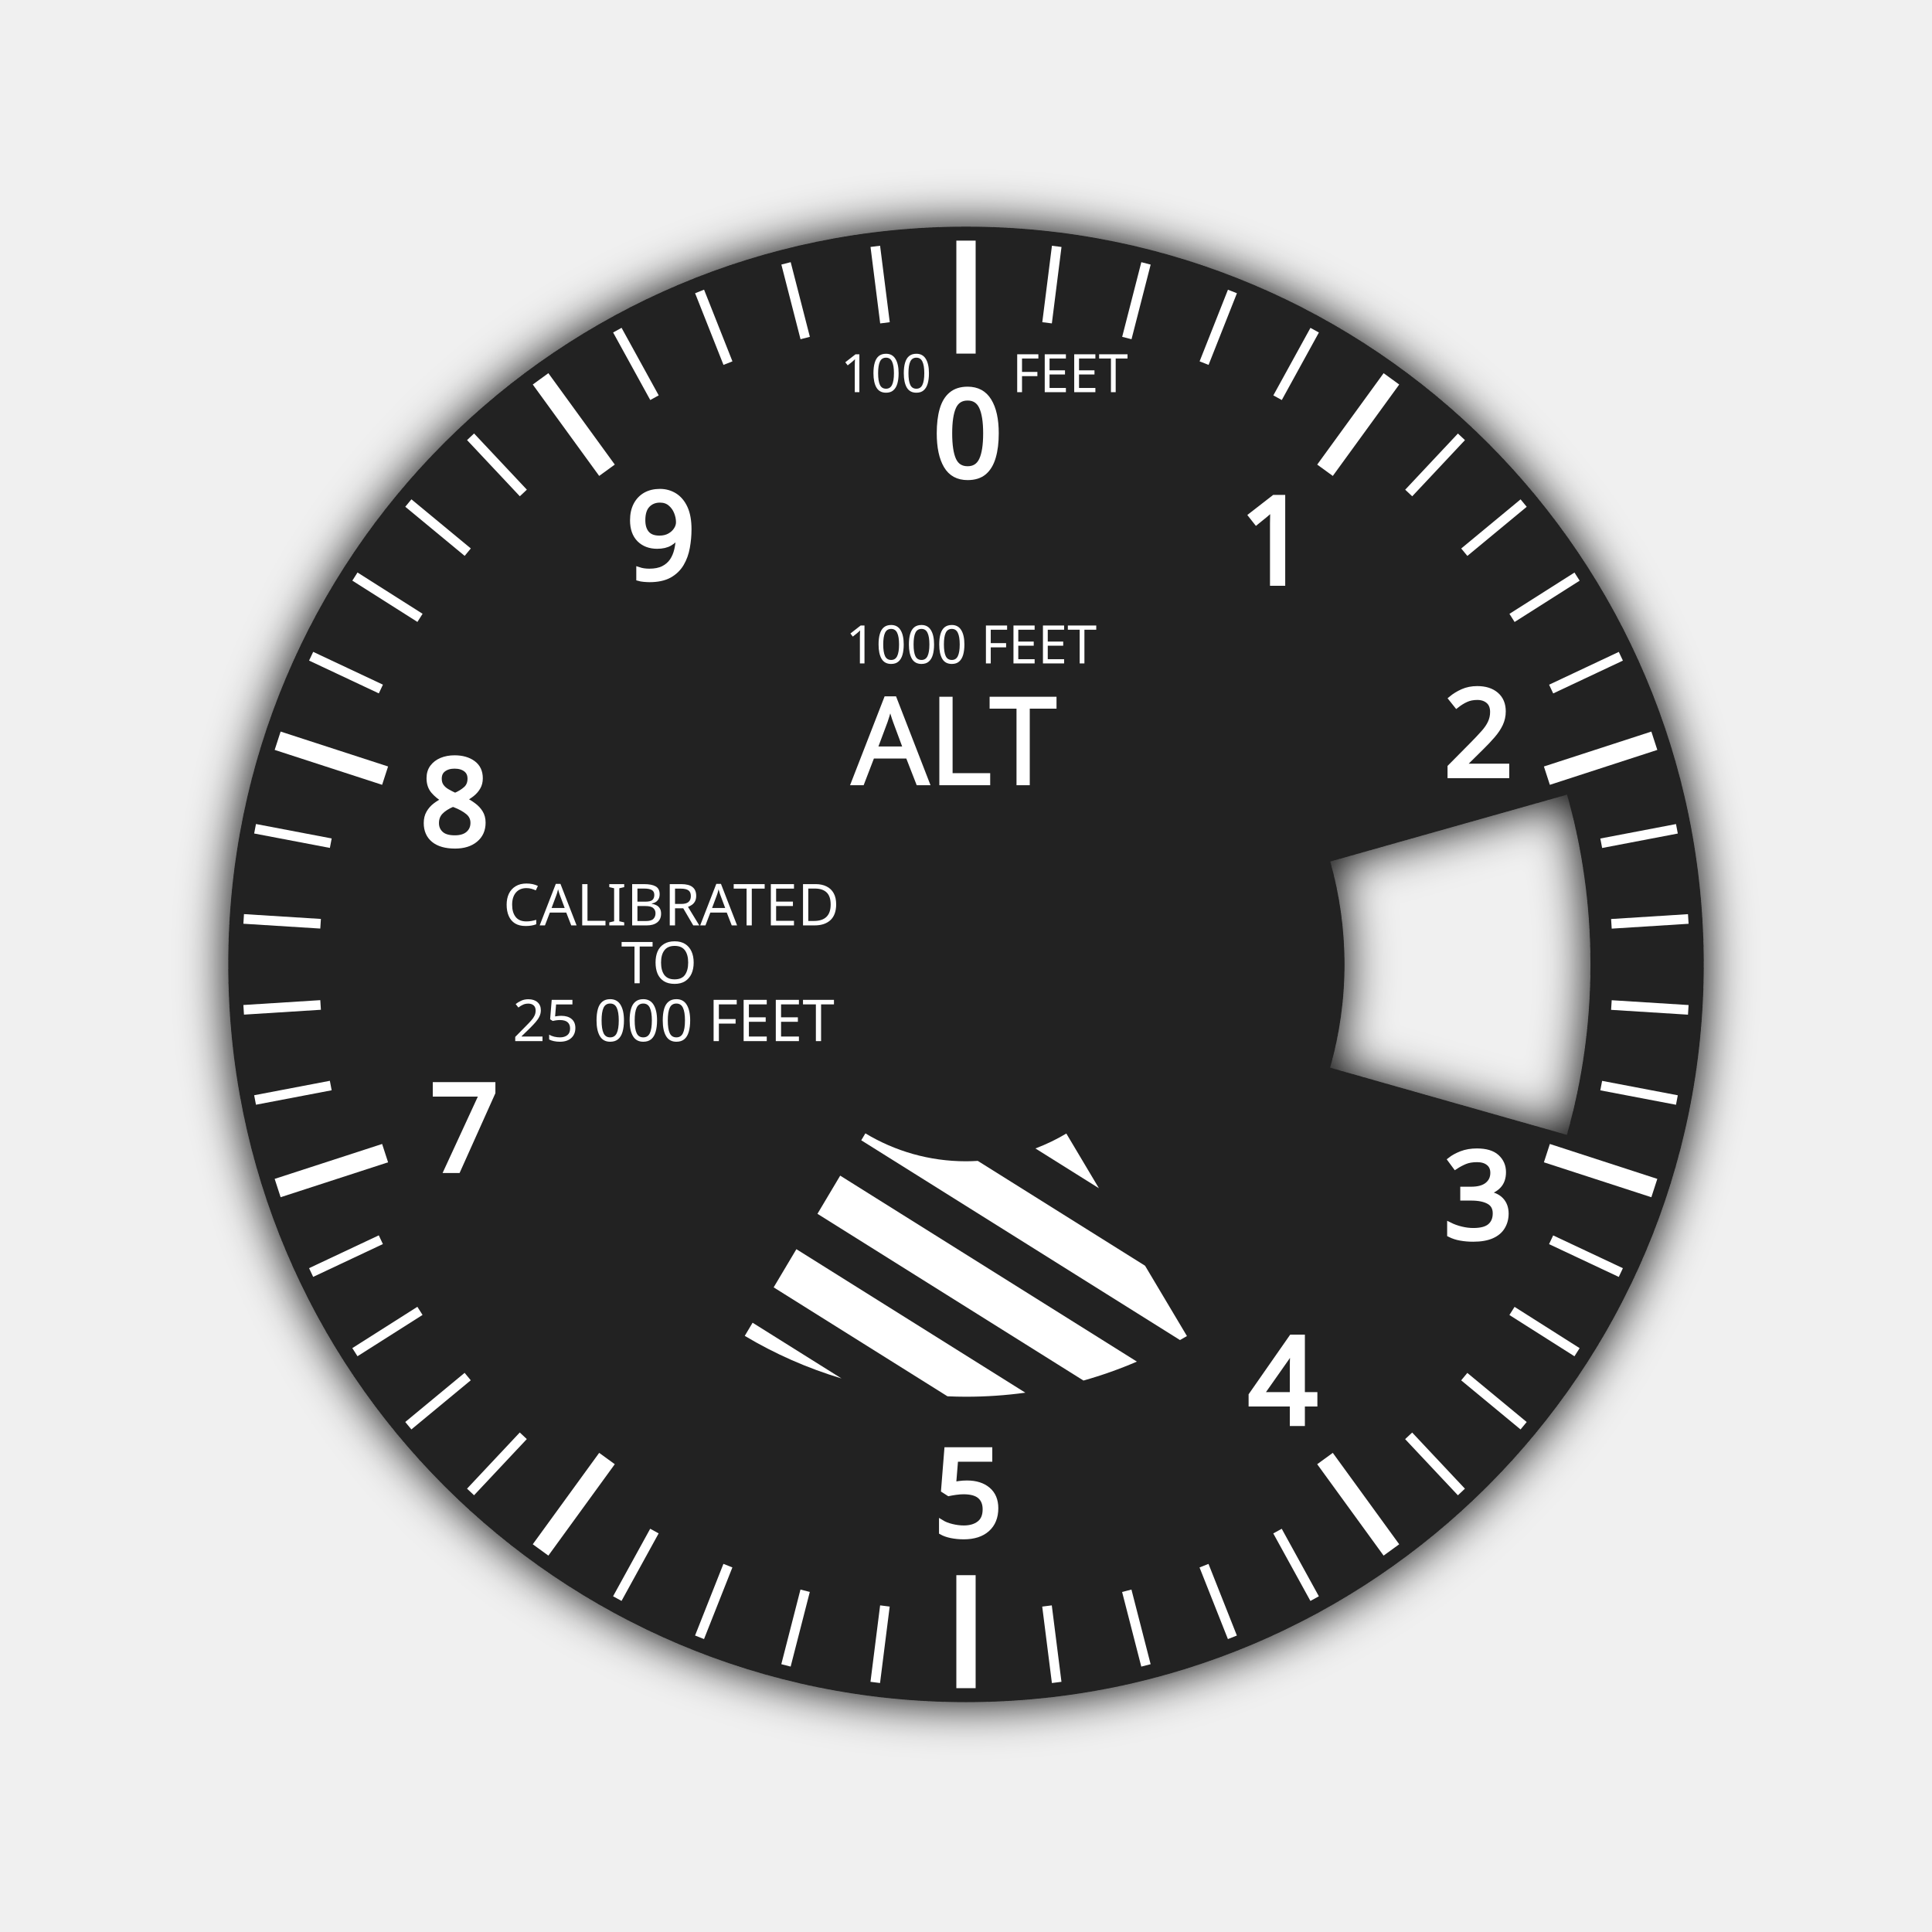
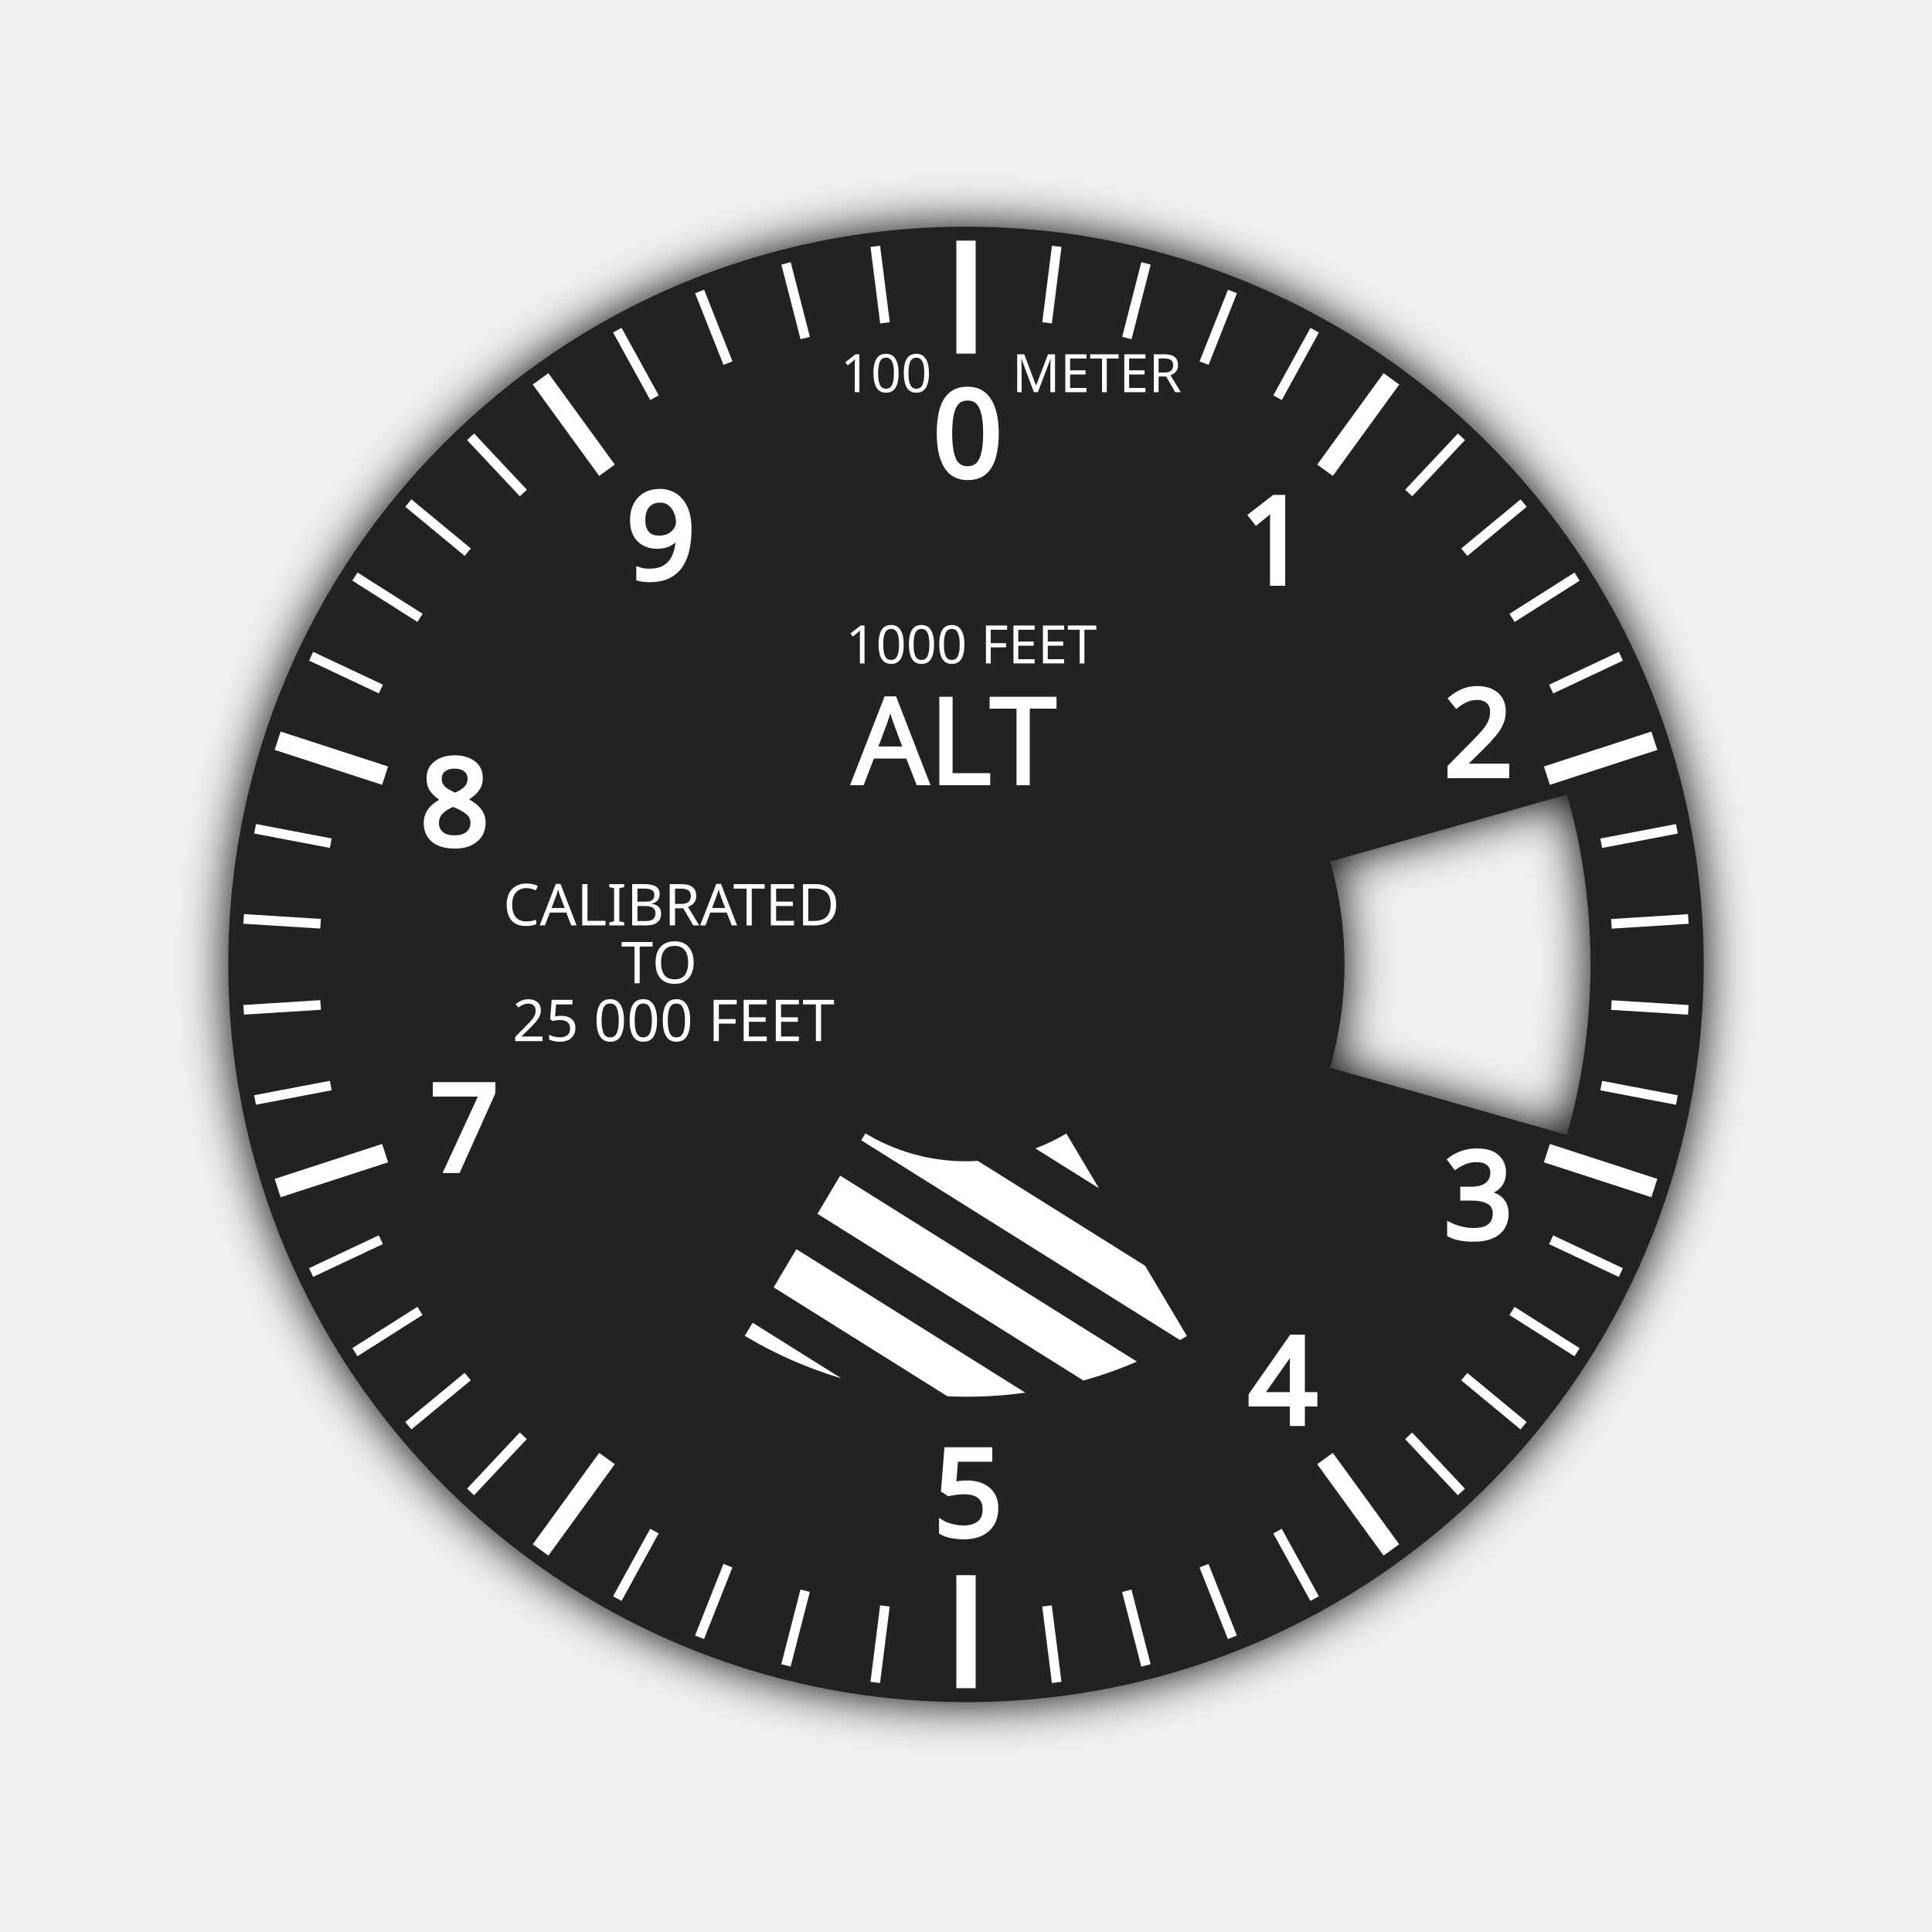
<svg xmlns="http://www.w3.org/2000/svg" version="1.1" id="Layer_2" x="0px" y="0px" width="400.667px" height="400.666px" viewBox="0 0 400.667 400.666" enable-background="new 0 0 400.667 400.666" xml:space="preserve">
  <filter filterUnits="objectBoundingBox" id="AI_Shadow_1">
    <feGaussianBlur stdDeviation="5" result="blur" in="SourceAlpha" />
    <feOffset dy="0" dx="0" result="offsetBlurredAlpha" in="blur" />
    <feMerge>
      <feMergeNode in="offsetBlurredAlpha" />
      <feMergeNode in="SourceGraphic" />
    </feMerge>
  </filter>
  <path fill="#232323" filter="url(#AI_Shadow_1)" d="M200.333,47c-84.497,0-153,68.503-153,153s68.503,153,153,153  s153-68.503,153-153S284.831,47,200.333,47z M275.85,221.422c1.929-6.813,2.984-13.992,2.984-21.422  c0-7.397-1.045-14.546-2.958-21.332l49.113-13.869c3.155,11.193,4.846,23,4.846,35.201c0,12.256-1.704,24.114-4.886,35.351  L275.85,221.422z" />
  <line fill="none" stroke="#FFFFFF" stroke-width="4" stroke-miterlimit="10" x1="200.333" y1="49.902" x2="200.333" y2="73.334" />
  <line fill="none" stroke="#FFFFFF" stroke-width="4" stroke-miterlimit="10" x1="288.559" y1="78.569" x2="274.786" y2="97.525" />
  <line fill="none" stroke="#FFFFFF" stroke-width="4" stroke-miterlimit="10" x1="343.084" y1="153.619" x2="320.799" y2="160.859" />
  <line fill="none" stroke="#FFFFFF" stroke-width="4" stroke-miterlimit="10" x1="320.799" y1="239.144" x2="343.083" y2="246.385" />
  <line fill="none" stroke="#FFFFFF" stroke-width="4" stroke-miterlimit="10" x1="288.556" y1="321.434" x2="274.784" y2="302.477" />
  <line fill="none" stroke="#FFFFFF" stroke-width="4" stroke-miterlimit="10" x1="200.331" y1="350.1" x2="200.331" y2="326.667" />
  <line fill="none" stroke="#FFFFFF" stroke-width="4" stroke-miterlimit="10" x1="112.105" y1="321.433" x2="125.878" y2="302.476" />
  <line fill="none" stroke="#FFFFFF" stroke-width="4" stroke-miterlimit="10" x1="57.579" y1="246.383" x2="79.864" y2="239.143" />
  <line fill="none" stroke="#FFFFFF" stroke-width="4" stroke-miterlimit="10" x1="57.58" y1="153.617" x2="79.864" y2="160.857" />
  <line fill="none" stroke="#FFFFFF" stroke-width="4" stroke-miterlimit="10" x1="112.106" y1="78.568" x2="125.879" y2="97.523" />
  <line fill="none" stroke="#FFFFFF" stroke-width="2" stroke-miterlimit="10" x1="219.147" y1="51.091" x2="217.147" y2="66.943" />
  <line fill="none" stroke="#FFFFFF" stroke-width="2" stroke-miterlimit="10" x1="237.662" y1="54.623" x2="233.691" y2="70.101" />
  <line fill="none" stroke="#FFFFFF" stroke-width="2" stroke-miterlimit="10" x1="255.588" y1="60.448" x2="249.709" y2="75.307" />
  <line fill="none" stroke="#FFFFFF" stroke-width="2" stroke-miterlimit="10" x1="272.643" y1="68.475" x2="264.948" y2="82.479" />
  <line fill="none" stroke="#FFFFFF" stroke-width="2" stroke-miterlimit="10" x1="303.079" y1="90.591" x2="292.145" y2="102.24" />
  <line fill="none" stroke="#FFFFFF" stroke-width="2" stroke-miterlimit="10" x1="315.981" y1="104.331" x2="303.672" y2="114.519" />
  <line fill="none" stroke="#FFFFFF" stroke-width="2" stroke-miterlimit="10" x1="327.059" y1="119.58" x2="313.571" y2="128.145" />
  <line fill="none" stroke="#FFFFFF" stroke-width="2" stroke-miterlimit="10" x1="336.139" y1="136.098" x2="321.684" y2="142.903" />
  <line fill="none" stroke="#FFFFFF" stroke-width="2" stroke-miterlimit="10" x1="350.125" y1="190.58" x2="334.18" y2="191.587" />
  <line fill="none" stroke="#FFFFFF" stroke-width="2" stroke-miterlimit="10" x1="347.763" y1="171.88" x2="332.07" y2="174.878" />
  <line fill="none" stroke="#FFFFFF" stroke-width="2" stroke-miterlimit="10" x1="350.125" y1="209.429" x2="334.179" y2="208.429" />
  <line fill="none" stroke="#FFFFFF" stroke-width="2" stroke-miterlimit="10" x1="347.762" y1="228.129" x2="332.067" y2="225.138" />
  <line fill="none" stroke="#FFFFFF" stroke-width="2" stroke-miterlimit="10" x1="336.135" y1="263.91" x2="321.676" y2="257.109" />
  <line fill="none" stroke="#FFFFFF" stroke-width="2" stroke-miterlimit="10" x1="327.054" y1="280.427" x2="313.562" y2="271.868" />
  <line fill="none" stroke="#FFFFFF" stroke-width="2" stroke-miterlimit="10" x1="315.975" y1="295.675" x2="303.663" y2="285.493" />
  <line fill="none" stroke="#FFFFFF" stroke-width="2" stroke-miterlimit="10" x1="303.073" y1="309.415" x2="292.132" y2="297.77" />
  <line fill="none" stroke="#FFFFFF" stroke-width="2" stroke-miterlimit="10" x1="272.635" y1="331.528" x2="264.934" y2="317.527" />
  <line fill="none" stroke="#FFFFFF" stroke-width="2" stroke-miterlimit="10" x1="255.58" y1="339.554" x2="249.694" y2="324.697" />
  <line fill="none" stroke="#FFFFFF" stroke-width="2" stroke-miterlimit="10" x1="237.654" y1="345.378" x2="233.676" y2="329.9" />
  <line fill="none" stroke="#FFFFFF" stroke-width="2" stroke-miterlimit="10" x1="219.139" y1="348.909" x2="217.133" y2="333.056" />
  <line fill="none" stroke="#FFFFFF" stroke-width="2" stroke-miterlimit="10" x1="181.515" y1="348.907" x2="183.516" y2="333.054" />
  <line fill="none" stroke="#FFFFFF" stroke-width="2" stroke-miterlimit="10" x1="163" y1="345.375" x2="166.972" y2="329.896" />
  <line fill="none" stroke="#FFFFFF" stroke-width="2" stroke-miterlimit="10" x1="145.074" y1="339.55" x2="150.955" y2="324.691" />
  <line fill="none" stroke="#FFFFFF" stroke-width="2" stroke-miterlimit="10" x1="128.02" y1="331.523" x2="135.717" y2="317.52" />
  <line fill="none" stroke="#FFFFFF" stroke-width="2" stroke-miterlimit="10" x1="97.583" y1="309.409" x2="108.521" y2="297.758" />
  <line fill="none" stroke="#FFFFFF" stroke-width="2" stroke-miterlimit="10" x1="84.68" y1="295.669" x2="96.992" y2="285.479" />
  <line fill="none" stroke="#FFFFFF" stroke-width="2" stroke-miterlimit="10" x1="73.602" y1="280.42" x2="87.094" y2="271.854" />
  <line fill="none" stroke="#FFFFFF" stroke-width="2" stroke-miterlimit="10" x1="64.521" y1="263.902" x2="78.981" y2="257.095" />
  <line fill="none" stroke="#FFFFFF" stroke-width="2" stroke-miterlimit="10" x1="52.896" y1="228.12" x2="68.595" y2="225.123" />
  <line fill="none" stroke="#FFFFFF" stroke-width="2" stroke-miterlimit="10" x1="50.534" y1="209.42" x2="66.485" y2="208.414" />
  <line fill="none" stroke="#FFFFFF" stroke-width="2" stroke-miterlimit="10" x1="50.535" y1="190.571" x2="66.486" y2="191.572" />
  <line fill="none" stroke="#FFFFFF" stroke-width="2" stroke-miterlimit="10" x1="52.897" y1="171.871" x2="68.598" y2="174.863" />
  <line fill="none" stroke="#FFFFFF" stroke-width="2" stroke-miterlimit="10" x1="64.524" y1="136.089" x2="78.988" y2="142.892" />
  <line fill="none" stroke="#FFFFFF" stroke-width="2" stroke-miterlimit="10" x1="73.605" y1="119.571" x2="87.103" y2="128.134" />
  <line fill="none" stroke="#FFFFFF" stroke-width="2" stroke-miterlimit="10" x1="84.685" y1="104.322" x2="97.003" y2="114.51" />
  <line fill="none" stroke="#FFFFFF" stroke-width="2" stroke-miterlimit="10" x1="97.589" y1="90.582" x2="108.533" y2="102.233" />
  <line fill="none" stroke="#FFFFFF" stroke-width="2" stroke-miterlimit="10" x1="128.027" y1="68.468" x2="135.73" y2="82.476" />
  <line fill="none" stroke="#FFFFFF" stroke-width="2" stroke-miterlimit="10" x1="145.083" y1="60.442" x2="150.969" y2="75.306" />
  <line fill="none" stroke="#FFFFFF" stroke-width="2" stroke-miterlimit="10" x1="163.01" y1="54.618" x2="166.987" y2="70.103" />
  <line fill="none" stroke="#FFFFFF" stroke-width="2" stroke-miterlimit="10" x1="181.525" y1="51.087" x2="183.53" y2="66.948" />
  <text transform="matrix(1 0 0 1 193.5479 98.8154)" fill="#FFFFFF" stroke="#FFFFFF" stroke-miterlimit="10" font-family="sans-serif" font-size="25">0</text>
  <text transform="matrix(1 0 0 1 176.6558 162.5869)" fill="#FFFFFF" stroke="#FFFFFF" stroke-width="0.5" stroke-miterlimit="10" font-family="sans-serif" font-size="25">ALT</text>
  <text transform="matrix(1 0 0 1 257.1592 120.9824)" fill="#FFFFFF" stroke="#FFFFFF" stroke-miterlimit="10" font-family="sans-serif" font-size="25">1</text>
  <text transform="matrix(1 0 0 1 299.4922 160.877)" fill="#FFFFFF" stroke="#FFFFFF" stroke-miterlimit="10" font-family="sans-serif" font-size="25">2</text>
  <text transform="matrix(1 0 0 1 299.4922 256.7627)" fill="#FFFFFF" stroke="#FFFFFF" stroke-miterlimit="10" font-family="sans-serif" font-size="25">3</text>
  <text transform="matrix(1 0 0 1 258.9092 295.2324)" fill="#FFFFFF" stroke="#FFFFFF" stroke-miterlimit="10" font-family="sans-serif" font-size="25">4</text>
  <text transform="matrix(1 0 0 1 193.6592 318.4824)" fill="#FFFFFF" stroke="#FFFFFF" stroke-miterlimit="10" font-family="sans-serif" font-size="25">5</text>
  <text transform="matrix(1 0 0 1 127.02 296.2324)" display="none" fill="#FFFFFF" stroke="#FFFFFF" stroke-miterlimit="10" font-family="sans-serif" font-size="25">6</text>
  <text transform="matrix(1 0 0 1 89.1592 242.7627)" fill="#FFFFFF" stroke="#FFFFFF" stroke-miterlimit="10" font-family="sans-serif" font-size="25">7</text>
  <text transform="matrix(1 0 0 1 87.1592 175.2324)" fill="#FFFFFF" stroke="#FFFFFF" stroke-miterlimit="10" font-family="sans-serif" font-size="25">8</text>
  <text transform="matrix(1 0 0 1 129.9092 119.9824)" fill="#FFFFFF" stroke="#FFFFFF" stroke-miterlimit="10" font-family="sans-serif" font-size="25">9</text>
  <g>
    <path fill="none" d="M174.243,243.809l61.533,38.566c3.073-1.324,6.051-2.824,8.936-4.471l-66.101-41.43L174.243,243.809z" />
    <path fill="none" d="M165.159,259.06l47.482,29.761c4.114-0.565,8.138-1.413,12.055-2.517l-55.169-34.578L165.159,259.06z" />
    <path fill="none" d="M214.732,238.17c-3.751,1.431-7.764,2.328-11.956,2.578l34.692,21.744l-9.571-16.07L214.732,238.17z" />
    <path fill="none" d="M156.076,274.312l18.447,11.562c7.001,2.103,14.36,3.375,21.967,3.696l-36.045-22.592L156.076,274.312z" />
    <path fill="#FFFFFF" d="M154.451,277.04c6.239,3.724,12.973,6.701,20.072,8.833l-18.447-11.562L154.451,277.04z" />
    <path fill="#FFFFFF" d="M160.444,266.978l36.045,22.592c1.275,0.054,2.555,0.09,3.844,0.09c4.176,0,8.285-0.286,12.308-0.839   l-47.482-29.761L160.444,266.978z" />
    <path fill="#FFFFFF" d="M169.527,251.726l55.169,34.578c3.801-1.072,7.5-2.386,11.079-3.929l-61.533-38.566L169.527,251.726z" />
    <path fill="#FFFFFF" d="M200.333,240.833c-7.636,0-14.773-2.12-20.868-5.794l-0.855,1.437l66.101,41.43   c0.482-0.275,0.967-0.544,1.443-0.828l-8.686-14.584l-34.692-21.744C201.967,240.797,201.155,240.833,200.333,240.833z" />
    <path fill="#FFFFFF" d="M221.14,235.076c-2.025,1.216-4.173,2.242-6.408,3.095l13.165,8.252L221.14,235.076z" />
  </g>
-   <text transform="matrix(1 0 0 1 209.8882 81.333)" fill="#FFFFFF" font-family="sans-serif" font-size="11">FEET</text>
+   <text transform="matrix(1 0 0 1 209.8882 81.333)" fill="#FFFFFF" font-family="sans-serif" font-size="11">METER</text>
  <text transform="matrix(1 0 0 1 174.3154 81.333)" fill="#FFFFFF" font-family="sans-serif" font-size="11">100</text>
  <text transform="matrix(1 0 0 1 175.376 137.582)" fill="#FFFFFF" font-family="sans-serif" font-size="11">1000 FEET</text>
  <text transform="matrix(1 0 0 1 104.334 191.915)">
    <tspan x="0" y="0" fill="#FFFFFF" font-family="sans-serif" font-size="12">CALIBRATED</tspan>
    <tspan x="24.453" y="12" fill="#FFFFFF" font-family="sans-serif" font-size="12">TO</tspan>
    <tspan x="1.936" y="24" fill="#FFFFFF" font-family="sans-serif" font-size="12">25 000 FEET</tspan>
  </text>
</svg>
